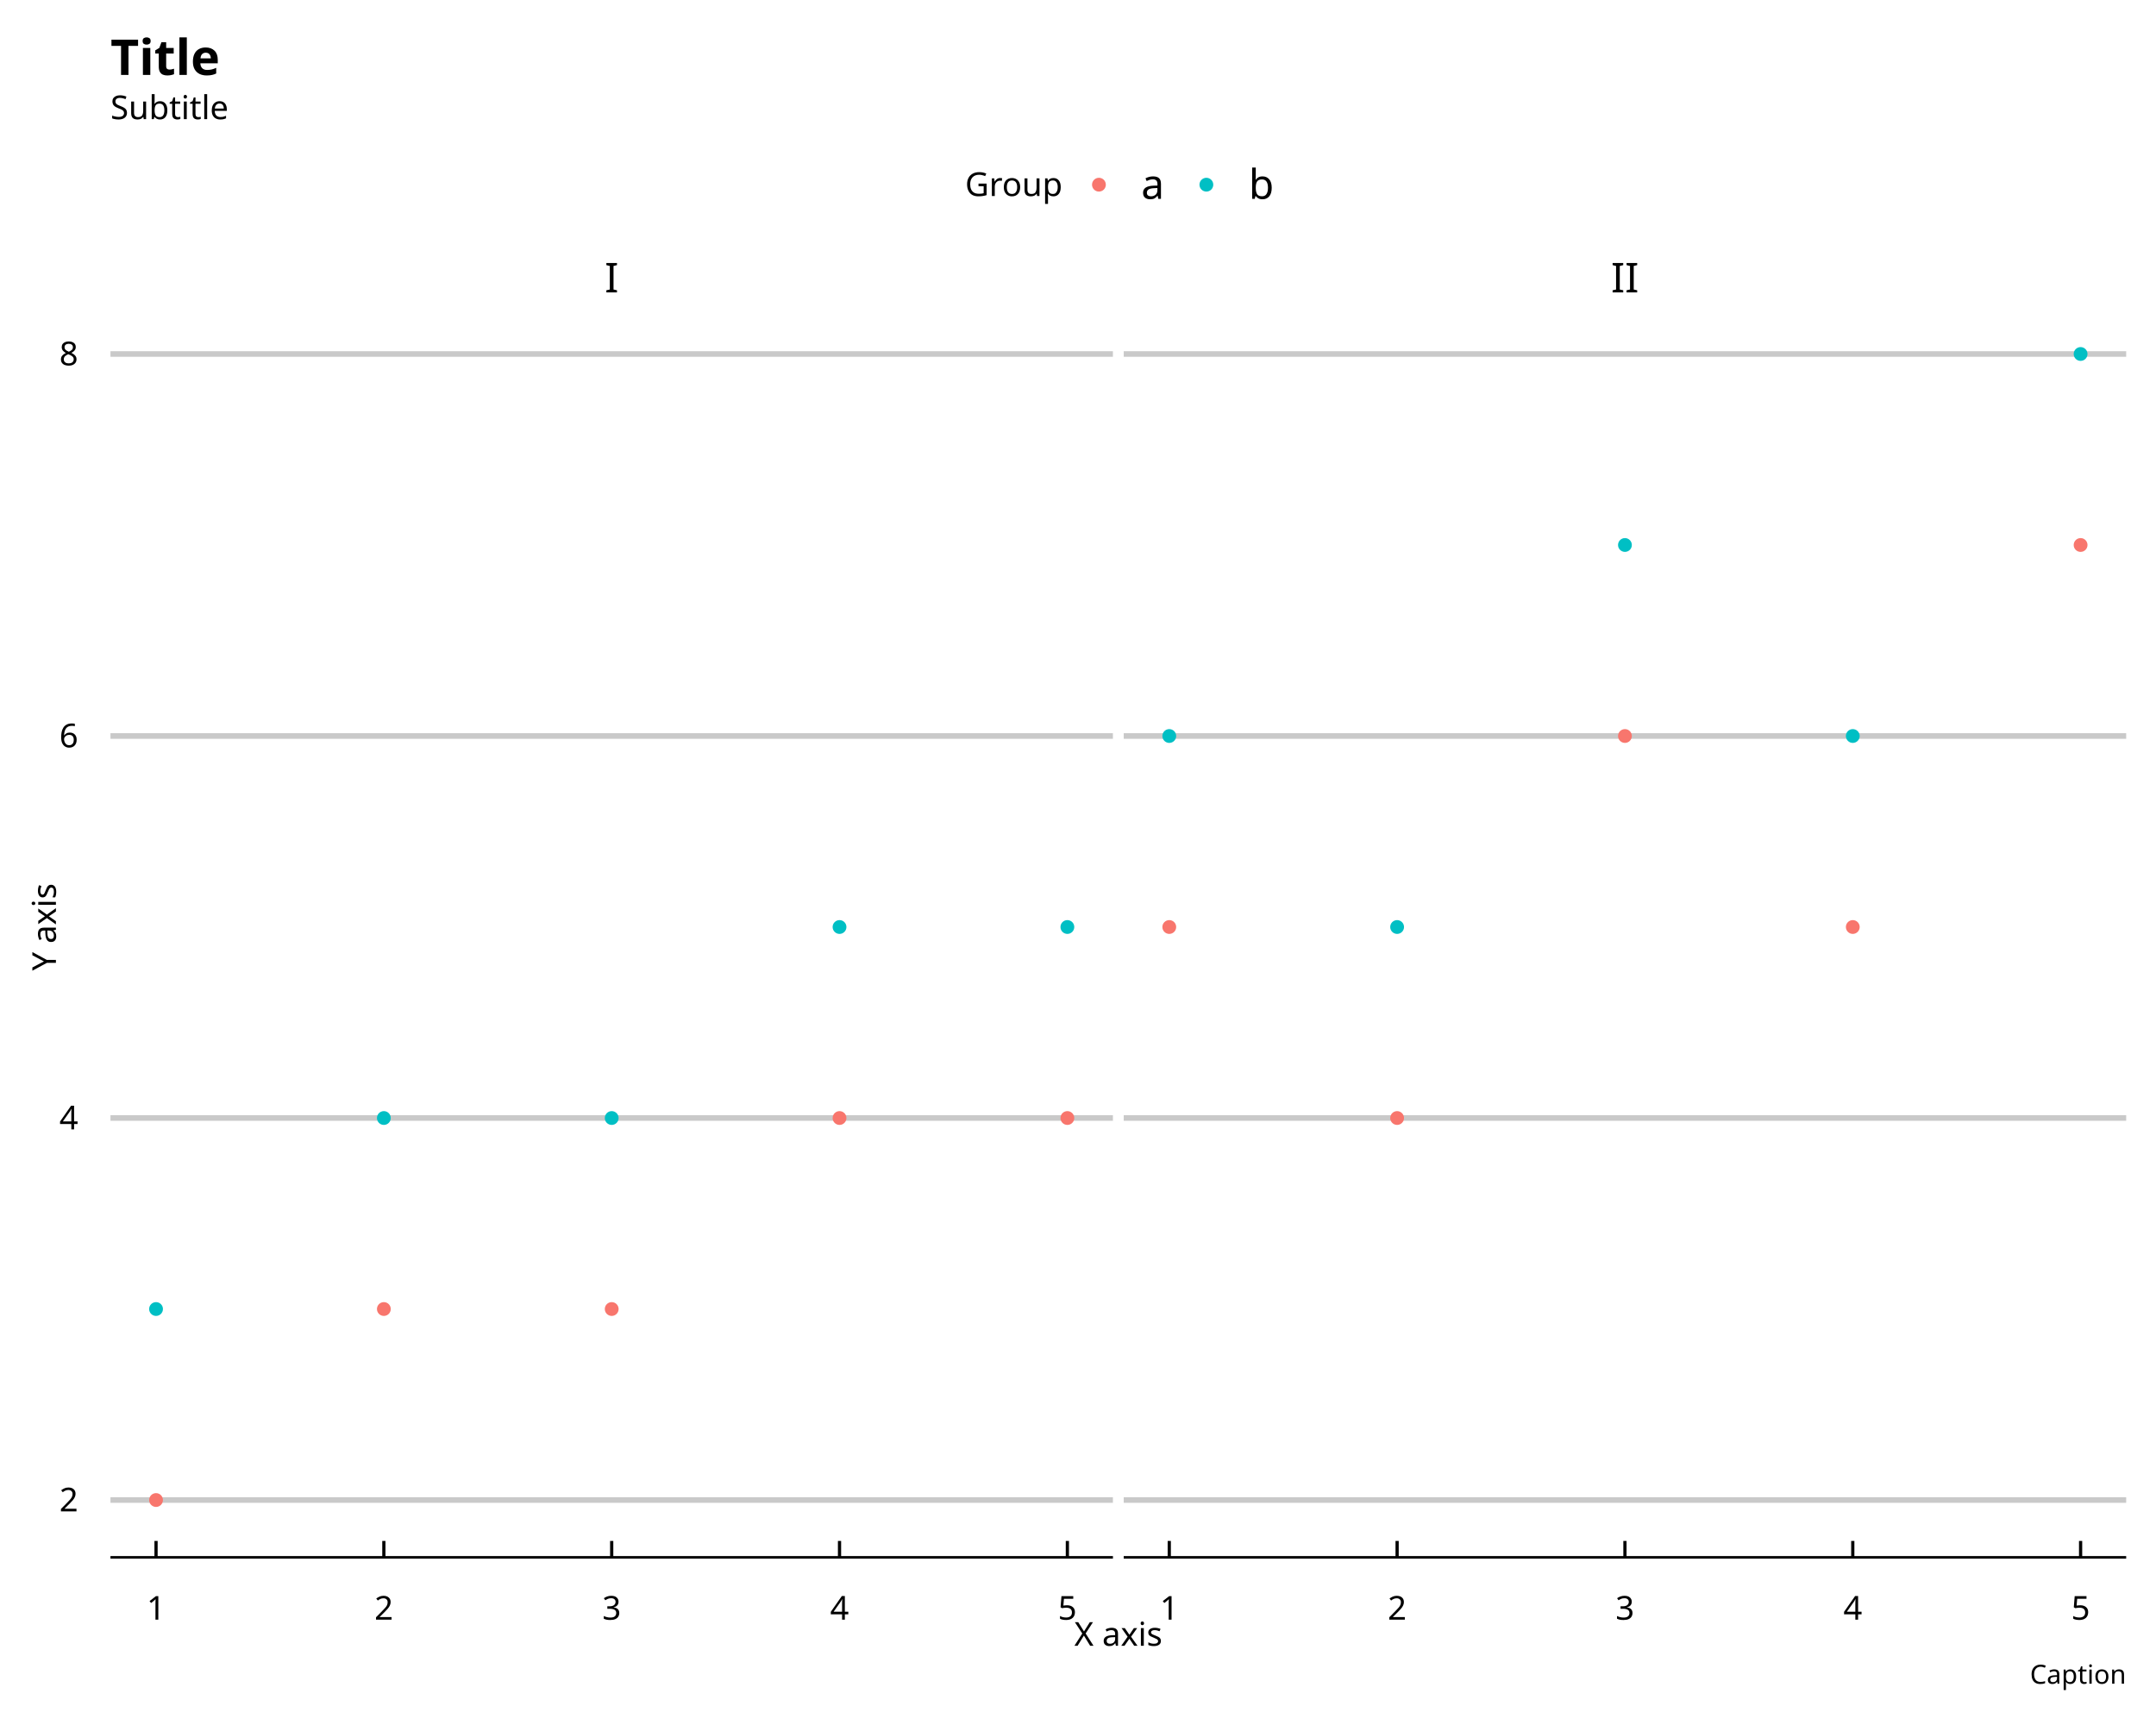
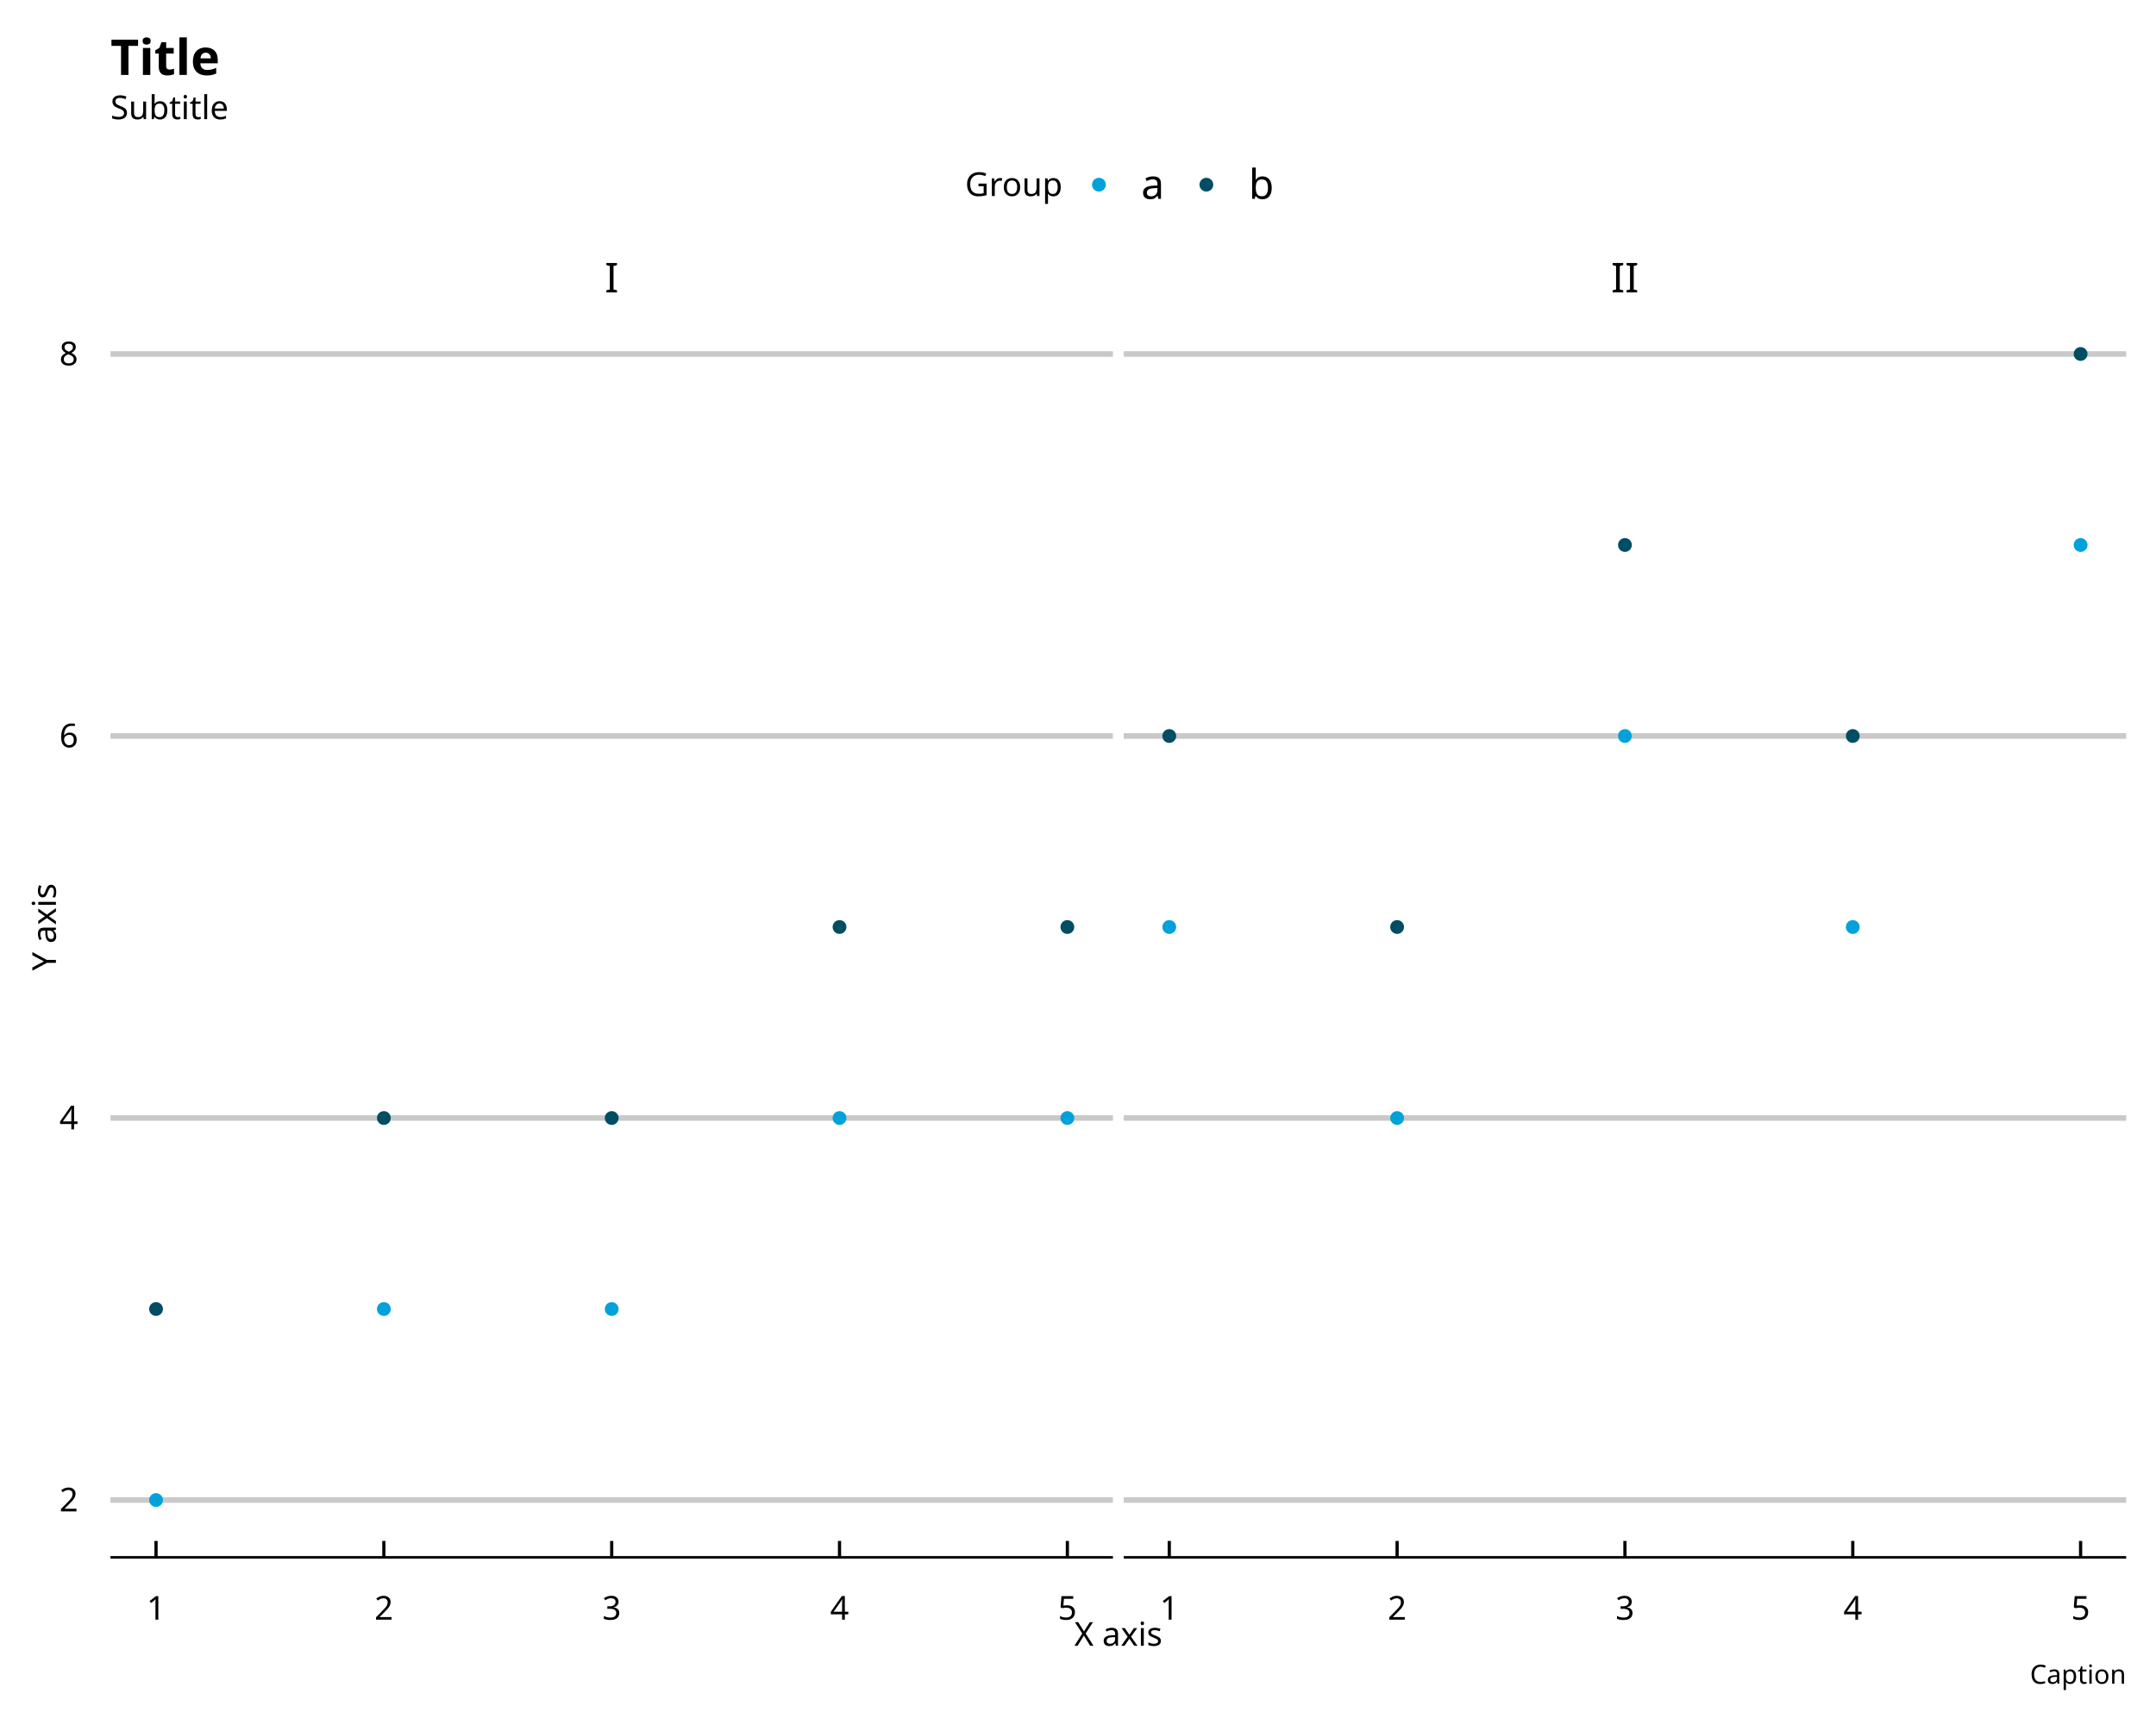
<svg xmlns="http://www.w3.org/2000/svg" class="svglite" data-engine-version="2.0" width="720.00pt" height="576.00pt" viewBox="0 0 720.00 576.00">
  <defs>
    <style type="text/css">
    .svglite line, .svglite polyline, .svglite polygon, .svglite path, .svglite rect, .svglite circle {
      fill: none;
      stroke: #000000;
      stroke-linecap: round;
      stroke-linejoin: round;
      stroke-miterlimit: 10.00;
    }
  </style>
  </defs>
  <rect width="100%" height="100%" style="stroke: none; fill: #FFFFFF;" />
  <defs>
    <clipPath id="cpMC4wMHw3MjAuMDB8MC4wMHw1NzYuMDA=">
      <rect x="0.00" y="0.00" width="720.00" height="576.00" />
    </clipPath>
  </defs>
  <g clip-path="url(#cpMC4wMHw3MjAuMDB8MC4wMHw1NzYuMDA=)">
    <rect x="-0" y="0.00" width="720.00" height="576.00" style="stroke-width: 1.07; stroke: none; fill: #FFFFFF;" />
  </g>
  <defs>
    <clipPath id="cpMzYuODl8MzcxLjY3fDk5LjA2fDUyMC4wMg==">
      <rect x="36.89" y="99.06" width="334.77" height="420.95" />
    </clipPath>
  </defs>
  <g clip-path="url(#cpMzYuODl8MzcxLjY3fDk5LjA2fDUyMC4wMg==)">
    <rect x="36.89" y="99.06" width="334.77" height="420.95" style="stroke-width: 1.07; stroke: none; fill: #FFFFFF;" />
    <polyline points="36.89,500.88 371.67,500.88 " style="stroke-width: 1.87; stroke: #C9C9C9; stroke-linecap: butt;" />
    <polyline points="36.89,373.32 371.67,373.32 " style="stroke-width: 1.87; stroke: #C9C9C9; stroke-linecap: butt;" />
    <polyline points="36.89,245.76 371.67,245.76 " style="stroke-width: 1.87; stroke: #C9C9C9; stroke-linecap: butt;" />
    <polyline points="36.89,118.20 371.67,118.20 " style="stroke-width: 1.87; stroke: #C9C9C9; stroke-linecap: butt;" />
-     <circle cx="52.11" cy="500.88" r="1.95" style="stroke-width: 0.71; stroke: #F8766D; fill: #F8766D;" />
-     <circle cx="204.28" cy="437.10" r="1.95" style="stroke-width: 0.71; stroke: #F8766D; fill: #F8766D;" />
-     <circle cx="356.45" cy="373.32" r="1.95" style="stroke-width: 0.71; stroke: #F8766D; fill: #F8766D;" />
-     <circle cx="128.19" cy="437.10" r="1.95" style="stroke-width: 0.71; stroke: #F8766D; fill: #F8766D;" />
-     <circle cx="280.36" cy="373.32" r="1.95" style="stroke-width: 0.71; stroke: #F8766D; fill: #F8766D;" />
-     <circle cx="52.11" cy="437.10" r="1.95" style="stroke-width: 0.71; stroke: #00BFC4; fill: #00BFC4;" />
-     <circle cx="204.28" cy="373.32" r="1.95" style="stroke-width: 0.71; stroke: #00BFC4; fill: #00BFC4;" />
-     <circle cx="356.45" cy="309.54" r="1.95" style="stroke-width: 0.71; stroke: #00BFC4; fill: #00BFC4;" />
-     <circle cx="128.19" cy="373.32" r="1.95" style="stroke-width: 0.71; stroke: #00BFC4; fill: #00BFC4;" />
-     <circle cx="280.36" cy="309.54" r="1.95" style="stroke-width: 0.71; stroke: #00BFC4; fill: #00BFC4;" />
+     <circle cx="52.11" cy="500.88" r="1.95" style="stroke-width: 0.71; stroke: #01A2D9; fill: #01A2D9;" />
+     <circle cx="204.28" cy="437.10" r="1.95" style="stroke-width: 0.71; stroke: #01A2D9; fill: #01A2D9;" />
+     <circle cx="356.45" cy="373.32" r="1.95" style="stroke-width: 0.71; stroke: #01A2D9; fill: #01A2D9;" />
+     <circle cx="128.19" cy="437.10" r="1.95" style="stroke-width: 0.71; stroke: #01A2D9; fill: #01A2D9;" />
+     <circle cx="280.36" cy="373.32" r="1.95" style="stroke-width: 0.71; stroke: #01A2D9; fill: #01A2D9;" />
+     <circle cx="52.11" cy="437.10" r="1.95" style="stroke-width: 0.71; stroke: #014D64; fill: #014D64;" />
+     <circle cx="204.28" cy="373.32" r="1.95" style="stroke-width: 0.71; stroke: #014D64; fill: #014D64;" />
+     <circle cx="356.45" cy="309.54" r="1.95" style="stroke-width: 0.71; stroke: #014D64; fill: #014D64;" />
+     <circle cx="128.19" cy="373.32" r="1.95" style="stroke-width: 0.71; stroke: #014D64; fill: #014D64;" />
+     <circle cx="280.36" cy="309.54" r="1.95" style="stroke-width: 0.71; stroke: #014D64; fill: #014D64;" />
  </g>
  <g clip-path="url(#cpMC4wMHw3MjAuMDB8MC4wMHw1NzYuMDA=)">
</g>
  <defs>
    <clipPath id="cpMzc1LjI3fDcxMC4wNHw5OS4wNnw1MjAuMDI=">
      <rect x="375.27" y="99.06" width="334.77" height="420.95" />
    </clipPath>
  </defs>
  <g clip-path="url(#cpMzc1LjI3fDcxMC4wNHw5OS4wNnw1MjAuMDI=)">
    <rect x="375.27" y="99.06" width="334.77" height="420.95" style="stroke-width: 1.07; stroke: none; fill: #FFFFFF;" />
    <polyline points="375.27,500.88 710.04,500.88 " style="stroke-width: 1.87; stroke: #C9C9C9; stroke-linecap: butt;" />
    <polyline points="375.27,373.32 710.04,373.32 " style="stroke-width: 1.87; stroke: #C9C9C9; stroke-linecap: butt;" />
    <polyline points="375.27,245.76 710.04,245.76 " style="stroke-width: 1.87; stroke: #C9C9C9; stroke-linecap: butt;" />
    <polyline points="375.27,118.20 710.04,118.20 " style="stroke-width: 1.87; stroke: #C9C9C9; stroke-linecap: butt;" />
-     <circle cx="466.57" cy="373.32" r="1.95" style="stroke-width: 0.71; stroke: #F8766D; fill: #F8766D;" />
-     <circle cx="618.74" cy="309.54" r="1.95" style="stroke-width: 0.71; stroke: #F8766D; fill: #F8766D;" />
-     <circle cx="390.48" cy="309.54" r="1.95" style="stroke-width: 0.71; stroke: #F8766D; fill: #F8766D;" />
-     <circle cx="542.65" cy="245.76" r="1.95" style="stroke-width: 0.71; stroke: #F8766D; fill: #F8766D;" />
-     <circle cx="694.82" cy="181.98" r="1.95" style="stroke-width: 0.71; stroke: #F8766D; fill: #F8766D;" />
-     <circle cx="466.57" cy="309.54" r="1.95" style="stroke-width: 0.71; stroke: #00BFC4; fill: #00BFC4;" />
-     <circle cx="618.74" cy="245.76" r="1.95" style="stroke-width: 0.71; stroke: #00BFC4; fill: #00BFC4;" />
-     <circle cx="390.48" cy="245.76" r="1.95" style="stroke-width: 0.71; stroke: #00BFC4; fill: #00BFC4;" />
-     <circle cx="542.65" cy="181.98" r="1.95" style="stroke-width: 0.71; stroke: #00BFC4; fill: #00BFC4;" />
-     <circle cx="694.82" cy="118.20" r="1.95" style="stroke-width: 0.71; stroke: #00BFC4; fill: #00BFC4;" />
+     <circle cx="466.57" cy="373.32" r="1.95" style="stroke-width: 0.71; stroke: #01A2D9; fill: #01A2D9;" />
+     <circle cx="618.74" cy="309.54" r="1.95" style="stroke-width: 0.71; stroke: #01A2D9; fill: #01A2D9;" />
+     <circle cx="390.48" cy="309.54" r="1.95" style="stroke-width: 0.71; stroke: #01A2D9; fill: #01A2D9;" />
+     <circle cx="542.65" cy="245.76" r="1.95" style="stroke-width: 0.71; stroke: #01A2D9; fill: #01A2D9;" />
+     <circle cx="694.82" cy="181.98" r="1.95" style="stroke-width: 0.71; stroke: #01A2D9; fill: #01A2D9;" />
+     <circle cx="466.57" cy="309.54" r="1.95" style="stroke-width: 0.71; stroke: #014D64; fill: #014D64;" />
+     <circle cx="618.74" cy="245.76" r="1.95" style="stroke-width: 0.71; stroke: #014D64; fill: #014D64;" />
+     <circle cx="390.48" cy="245.76" r="1.95" style="stroke-width: 0.71; stroke: #014D64; fill: #014D64;" />
+     <circle cx="542.65" cy="181.98" r="1.95" style="stroke-width: 0.71; stroke: #014D64; fill: #014D64;" />
+     <circle cx="694.82" cy="118.20" r="1.95" style="stroke-width: 0.71; stroke: #014D64; fill: #014D64;" />
  </g>
  <g clip-path="url(#cpMC4wMHw3MjAuMDB8MC4wMHw1NzYuMDA=)">
</g>
  <defs>
    <clipPath id="cpMzYuODl8MzcxLjY3fDg2Ljc1fDk5LjA2">
      <rect x="36.89" y="86.75" width="334.77" height="12.32" />
    </clipPath>
  </defs>
  <g clip-path="url(#cpMzYuODl8MzcxLjY3fDg2Ljc1fDk5LjA2)">
    <rect x="36.89" y="86.75" width="334.77" height="12.32" style="stroke-width: 1.07; stroke: none; fill: #FFFFFF;" />
    <text x="204.28" y="97.64" text-anchor="middle" style="font-size: 13.75px; font-family: sans;" textLength="3.82px" lengthAdjust="spacingAndGlyphs">I</text>
  </g>
  <g clip-path="url(#cpMC4wMHw3MjAuMDB8MC4wMHw1NzYuMDA=)">
</g>
  <defs>
    <clipPath id="cpMzc1LjI3fDcxMC4wNHw4Ni43NXw5OS4wNg==">
      <rect x="375.27" y="86.75" width="334.77" height="12.32" />
    </clipPath>
  </defs>
  <g clip-path="url(#cpMzc1LjI3fDcxMC4wNHw4Ni43NXw5OS4wNg==)">
    <rect x="375.27" y="86.75" width="334.77" height="12.32" style="stroke-width: 1.07; stroke: none; fill: #FFFFFF;" />
    <text x="542.65" y="97.64" text-anchor="middle" style="font-size: 13.75px; font-family: sans;" textLength="7.64px" lengthAdjust="spacingAndGlyphs">II</text>
  </g>
  <g clip-path="url(#cpMC4wMHw3MjAuMDB8MC4wMHw1NzYuMDA=)">
    <polyline points="36.89,520.02 371.67,520.02 " style="stroke-width: 0.85; stroke-linecap: butt;" />
    <polyline points="52.11,514.54 52.11,520.02 " style="stroke-width: 1.07; stroke-linecap: butt;" />
    <polyline points="128.19,514.54 128.19,520.02 " style="stroke-width: 1.07; stroke-linecap: butt;" />
    <polyline points="204.28,514.54 204.28,520.02 " style="stroke-width: 1.07; stroke-linecap: butt;" />
    <polyline points="280.36,514.54 280.36,520.02 " style="stroke-width: 1.07; stroke-linecap: butt;" />
    <polyline points="356.45,514.54 356.45,520.02 " style="stroke-width: 1.07; stroke-linecap: butt;" />
    <text x="52.11" y="540.83" text-anchor="middle" style="font-size: 11.00px; font-family: sans;" textLength="6.12px" lengthAdjust="spacingAndGlyphs">1</text>
    <text x="128.19" y="540.83" text-anchor="middle" style="font-size: 11.00px; font-family: sans;" textLength="6.12px" lengthAdjust="spacingAndGlyphs">2</text>
    <text x="204.28" y="540.83" text-anchor="middle" style="font-size: 11.00px; font-family: sans;" textLength="6.12px" lengthAdjust="spacingAndGlyphs">3</text>
    <text x="280.36" y="540.83" text-anchor="middle" style="font-size: 11.00px; font-family: sans;" textLength="6.12px" lengthAdjust="spacingAndGlyphs">4</text>
    <text x="356.45" y="540.83" text-anchor="middle" style="font-size: 11.00px; font-family: sans;" textLength="6.12px" lengthAdjust="spacingAndGlyphs">5</text>
    <polyline points="375.27,520.02 710.04,520.02 " style="stroke-width: 0.85; stroke-linecap: butt;" />
    <polyline points="390.48,514.54 390.48,520.02 " style="stroke-width: 1.07; stroke-linecap: butt;" />
    <polyline points="466.57,514.54 466.57,520.02 " style="stroke-width: 1.07; stroke-linecap: butt;" />
    <polyline points="542.65,514.54 542.65,520.02 " style="stroke-width: 1.07; stroke-linecap: butt;" />
    <polyline points="618.74,514.54 618.74,520.02 " style="stroke-width: 1.07; stroke-linecap: butt;" />
    <polyline points="694.82,514.54 694.82,520.02 " style="stroke-width: 1.07; stroke-linecap: butt;" />
    <text x="390.48" y="540.83" text-anchor="middle" style="font-size: 11.00px; font-family: sans;" textLength="6.12px" lengthAdjust="spacingAndGlyphs">1</text>
    <text x="466.57" y="540.83" text-anchor="middle" style="font-size: 11.00px; font-family: sans;" textLength="6.12px" lengthAdjust="spacingAndGlyphs">2</text>
    <text x="542.65" y="540.83" text-anchor="middle" style="font-size: 11.00px; font-family: sans;" textLength="6.12px" lengthAdjust="spacingAndGlyphs">3</text>
    <text x="618.74" y="540.83" text-anchor="middle" style="font-size: 11.00px; font-family: sans;" textLength="6.12px" lengthAdjust="spacingAndGlyphs">4</text>
    <text x="694.82" y="540.83" text-anchor="middle" style="font-size: 11.00px; font-family: sans;" textLength="6.12px" lengthAdjust="spacingAndGlyphs">5</text>
    <text x="19.82" y="504.67" style="font-size: 11.00px; font-family: sans;" textLength="6.12px" lengthAdjust="spacingAndGlyphs">2</text>
    <text x="19.82" y="377.11" style="font-size: 11.00px; font-family: sans;" textLength="6.12px" lengthAdjust="spacingAndGlyphs">4</text>
    <text x="19.82" y="249.54" style="font-size: 11.00px; font-family: sans;" textLength="6.12px" lengthAdjust="spacingAndGlyphs">6</text>
    <text x="19.82" y="121.98" style="font-size: 11.00px; font-family: sans;" textLength="6.12px" lengthAdjust="spacingAndGlyphs">8</text>
    <text x="373.47" y="549.54" text-anchor="middle" style="font-size: 11.00px; font-family: sans;" textLength="29.96px" lengthAdjust="spacingAndGlyphs">X axis</text>
    <text transform="translate(18.67,309.54) rotate(-90)" text-anchor="middle" style="font-size: 11.00px; font-family: sans;" textLength="29.96px" lengthAdjust="spacingAndGlyphs">Y axis</text>
    <rect x="316.81" y="47.55" width="113.31" height="28.24" style="stroke-width: 1.07; stroke: none; fill: #FFFFFF;" />
    <text x="322.29" y="65.45" style="font-size: 11.00px; font-family: sans;" textLength="30.58px" lengthAdjust="spacingAndGlyphs">Group</text>
    <rect x="358.35" y="53.03" width="17.28" height="17.28" style="stroke-width: 1.07; stroke: none; fill: #FFFFFF;" />
-     <circle cx="366.99" cy="61.67" r="1.95" style="stroke-width: 0.71; stroke: #F8766D; fill: #F8766D;" />
+     <circle cx="366.99" cy="61.67" r="1.95" style="stroke-width: 0.71; stroke: #01A2D9; fill: #01A2D9;" />
    <rect x="394.23" y="53.03" width="17.28" height="17.28" style="stroke-width: 1.07; stroke: none; fill: #FFFFFF;" />
-     <circle cx="402.87" cy="61.67" r="1.95" style="stroke-width: 0.71; stroke: #00BFC4; fill: #00BFC4;" />
+     <circle cx="402.87" cy="61.67" r="1.95" style="stroke-width: 0.71; stroke: #014D64; fill: #014D64;" />
    <text x="381.11" y="66.40" style="font-size: 13.75px; font-family: sans;" textLength="7.65px" lengthAdjust="spacingAndGlyphs">a</text>
    <text x="416.99" y="66.40" style="font-size: 13.75px; font-family: sans;" textLength="7.65px" lengthAdjust="spacingAndGlyphs">b</text>
    <text x="36.89" y="39.79" style="font-size: 11.00px; font-family: sans;" textLength="36.69px" lengthAdjust="spacingAndGlyphs">Subtitle</text>
    <text x="36.89" y="25.02" style="font-size: 16.50px; font-weight: bold; font-family: sans;" textLength="31.17px" lengthAdjust="spacingAndGlyphs">Title</text>
    <text x="710.04" y="562.22" text-anchor="end" style="font-size: 8.80px; font-family: sans;" textLength="30.33px" lengthAdjust="spacingAndGlyphs">Caption</text>
  </g>
</svg>
